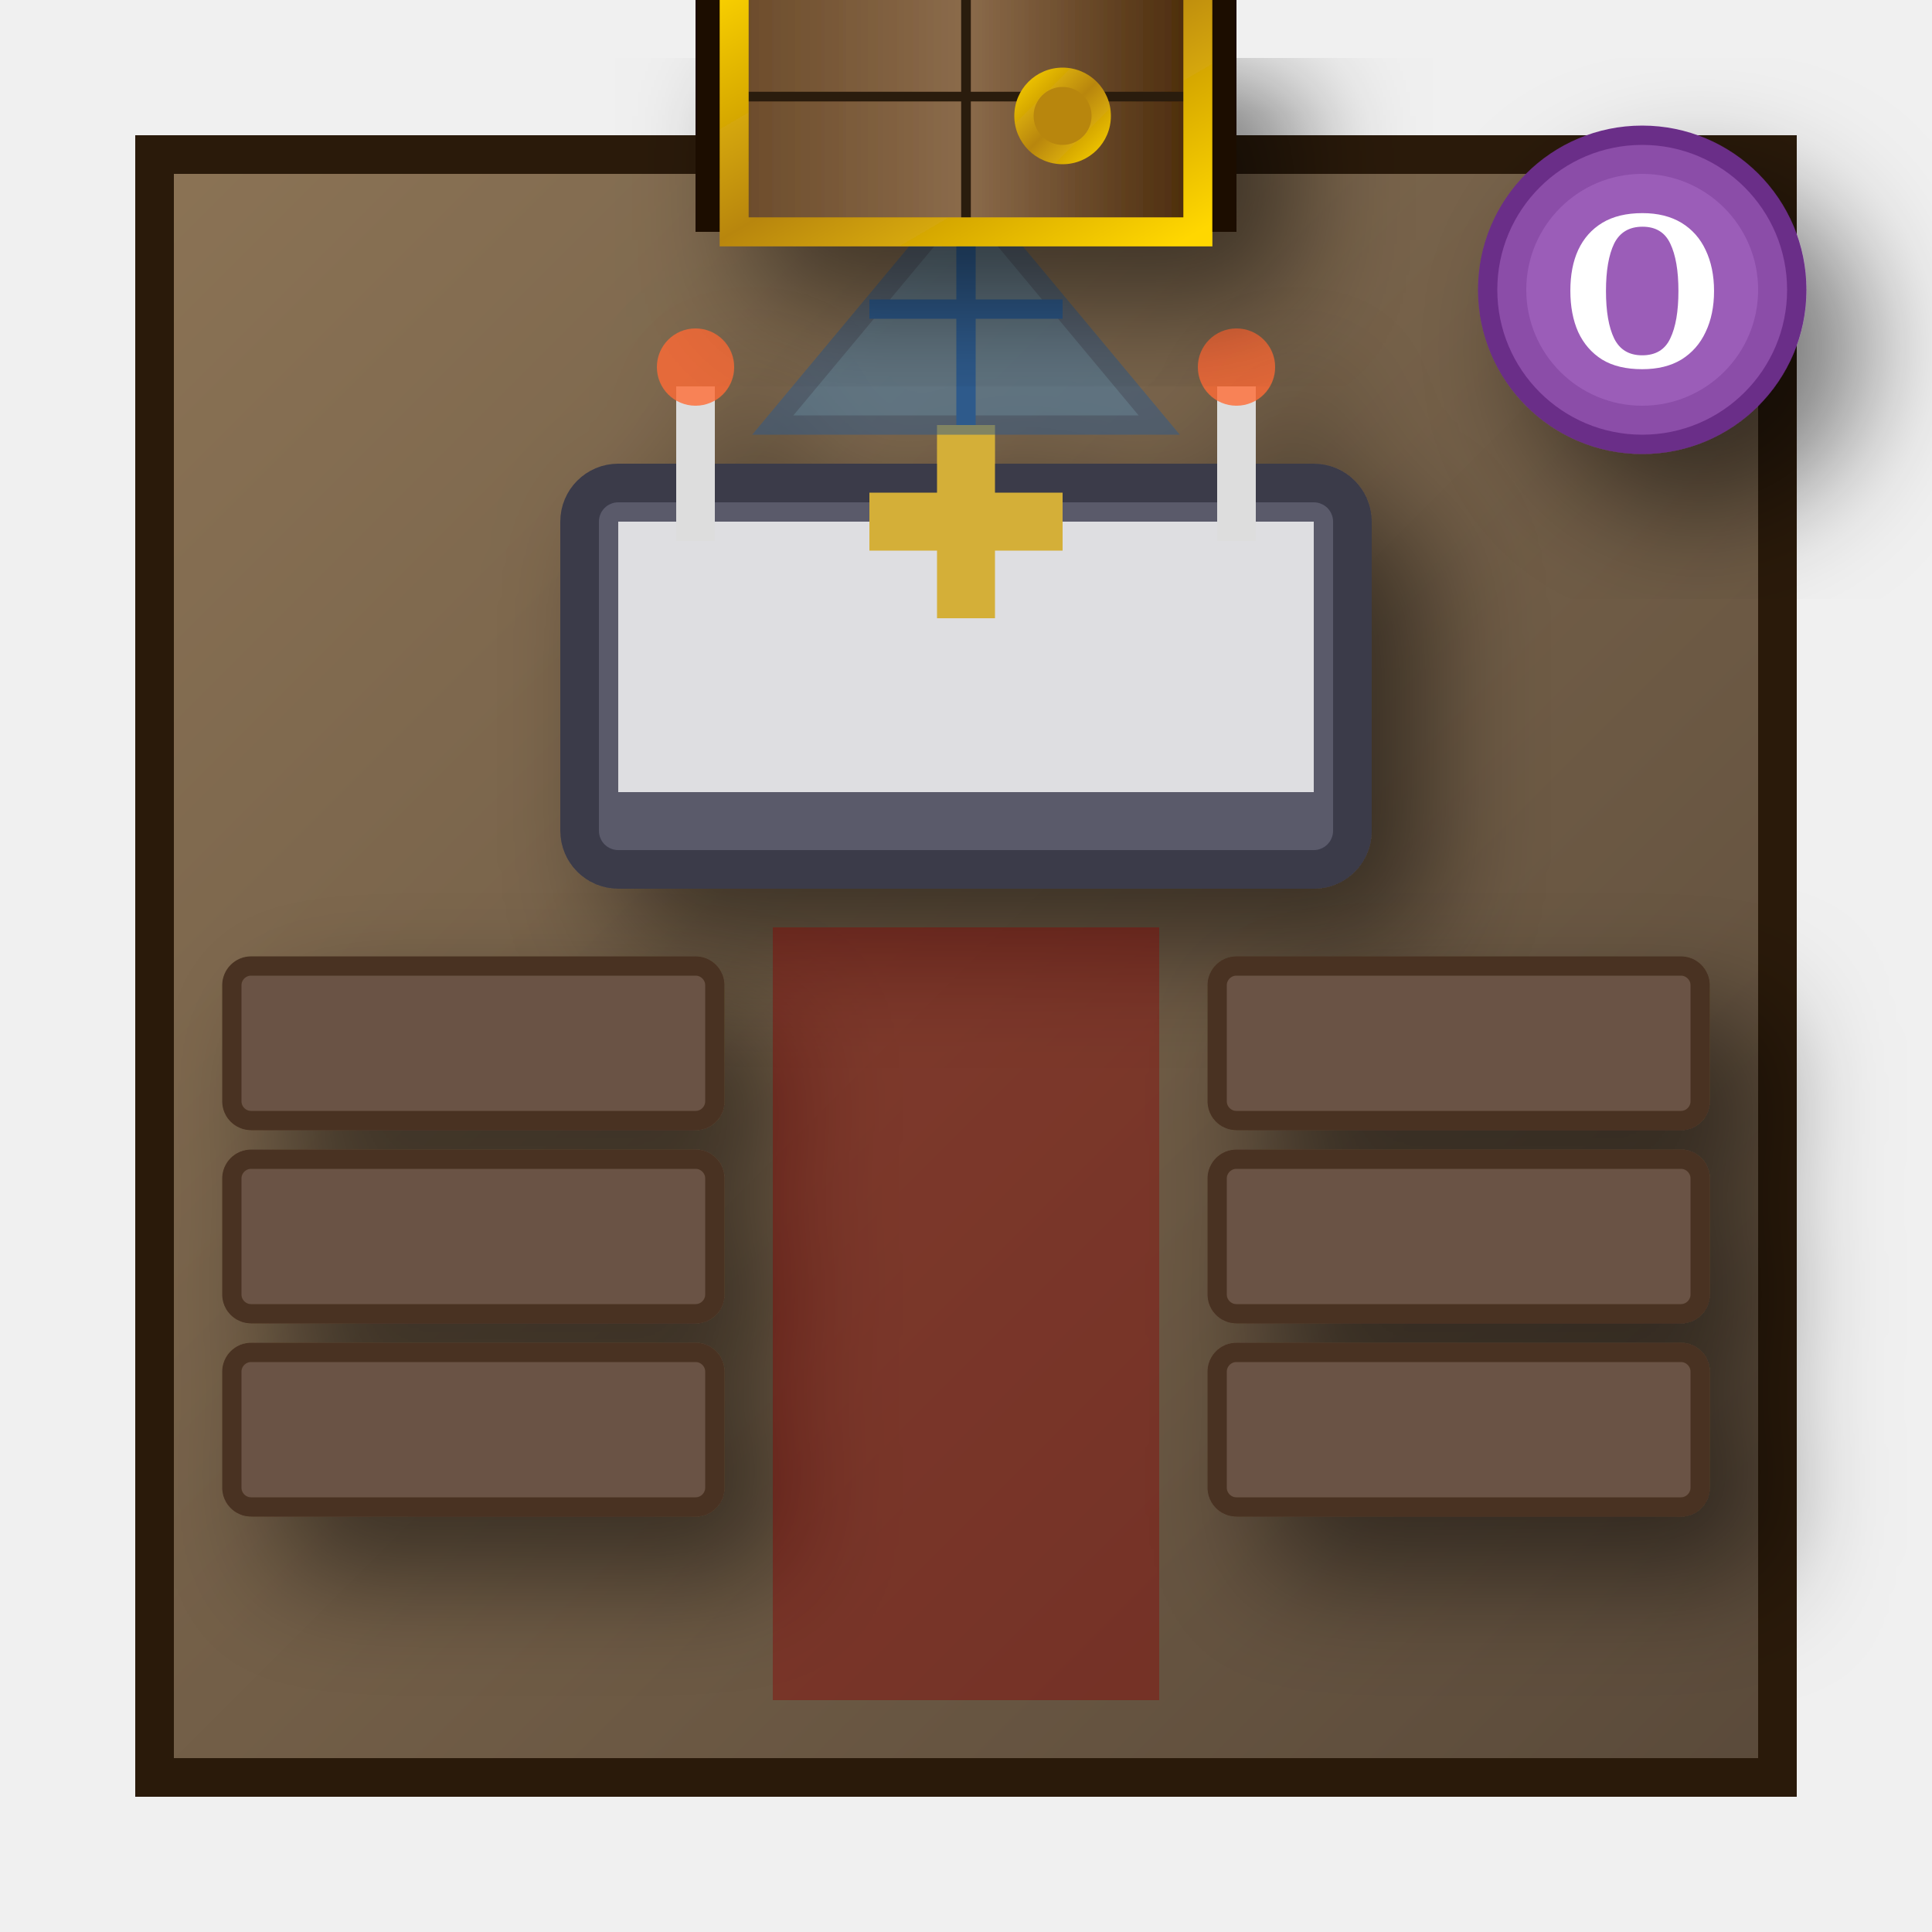
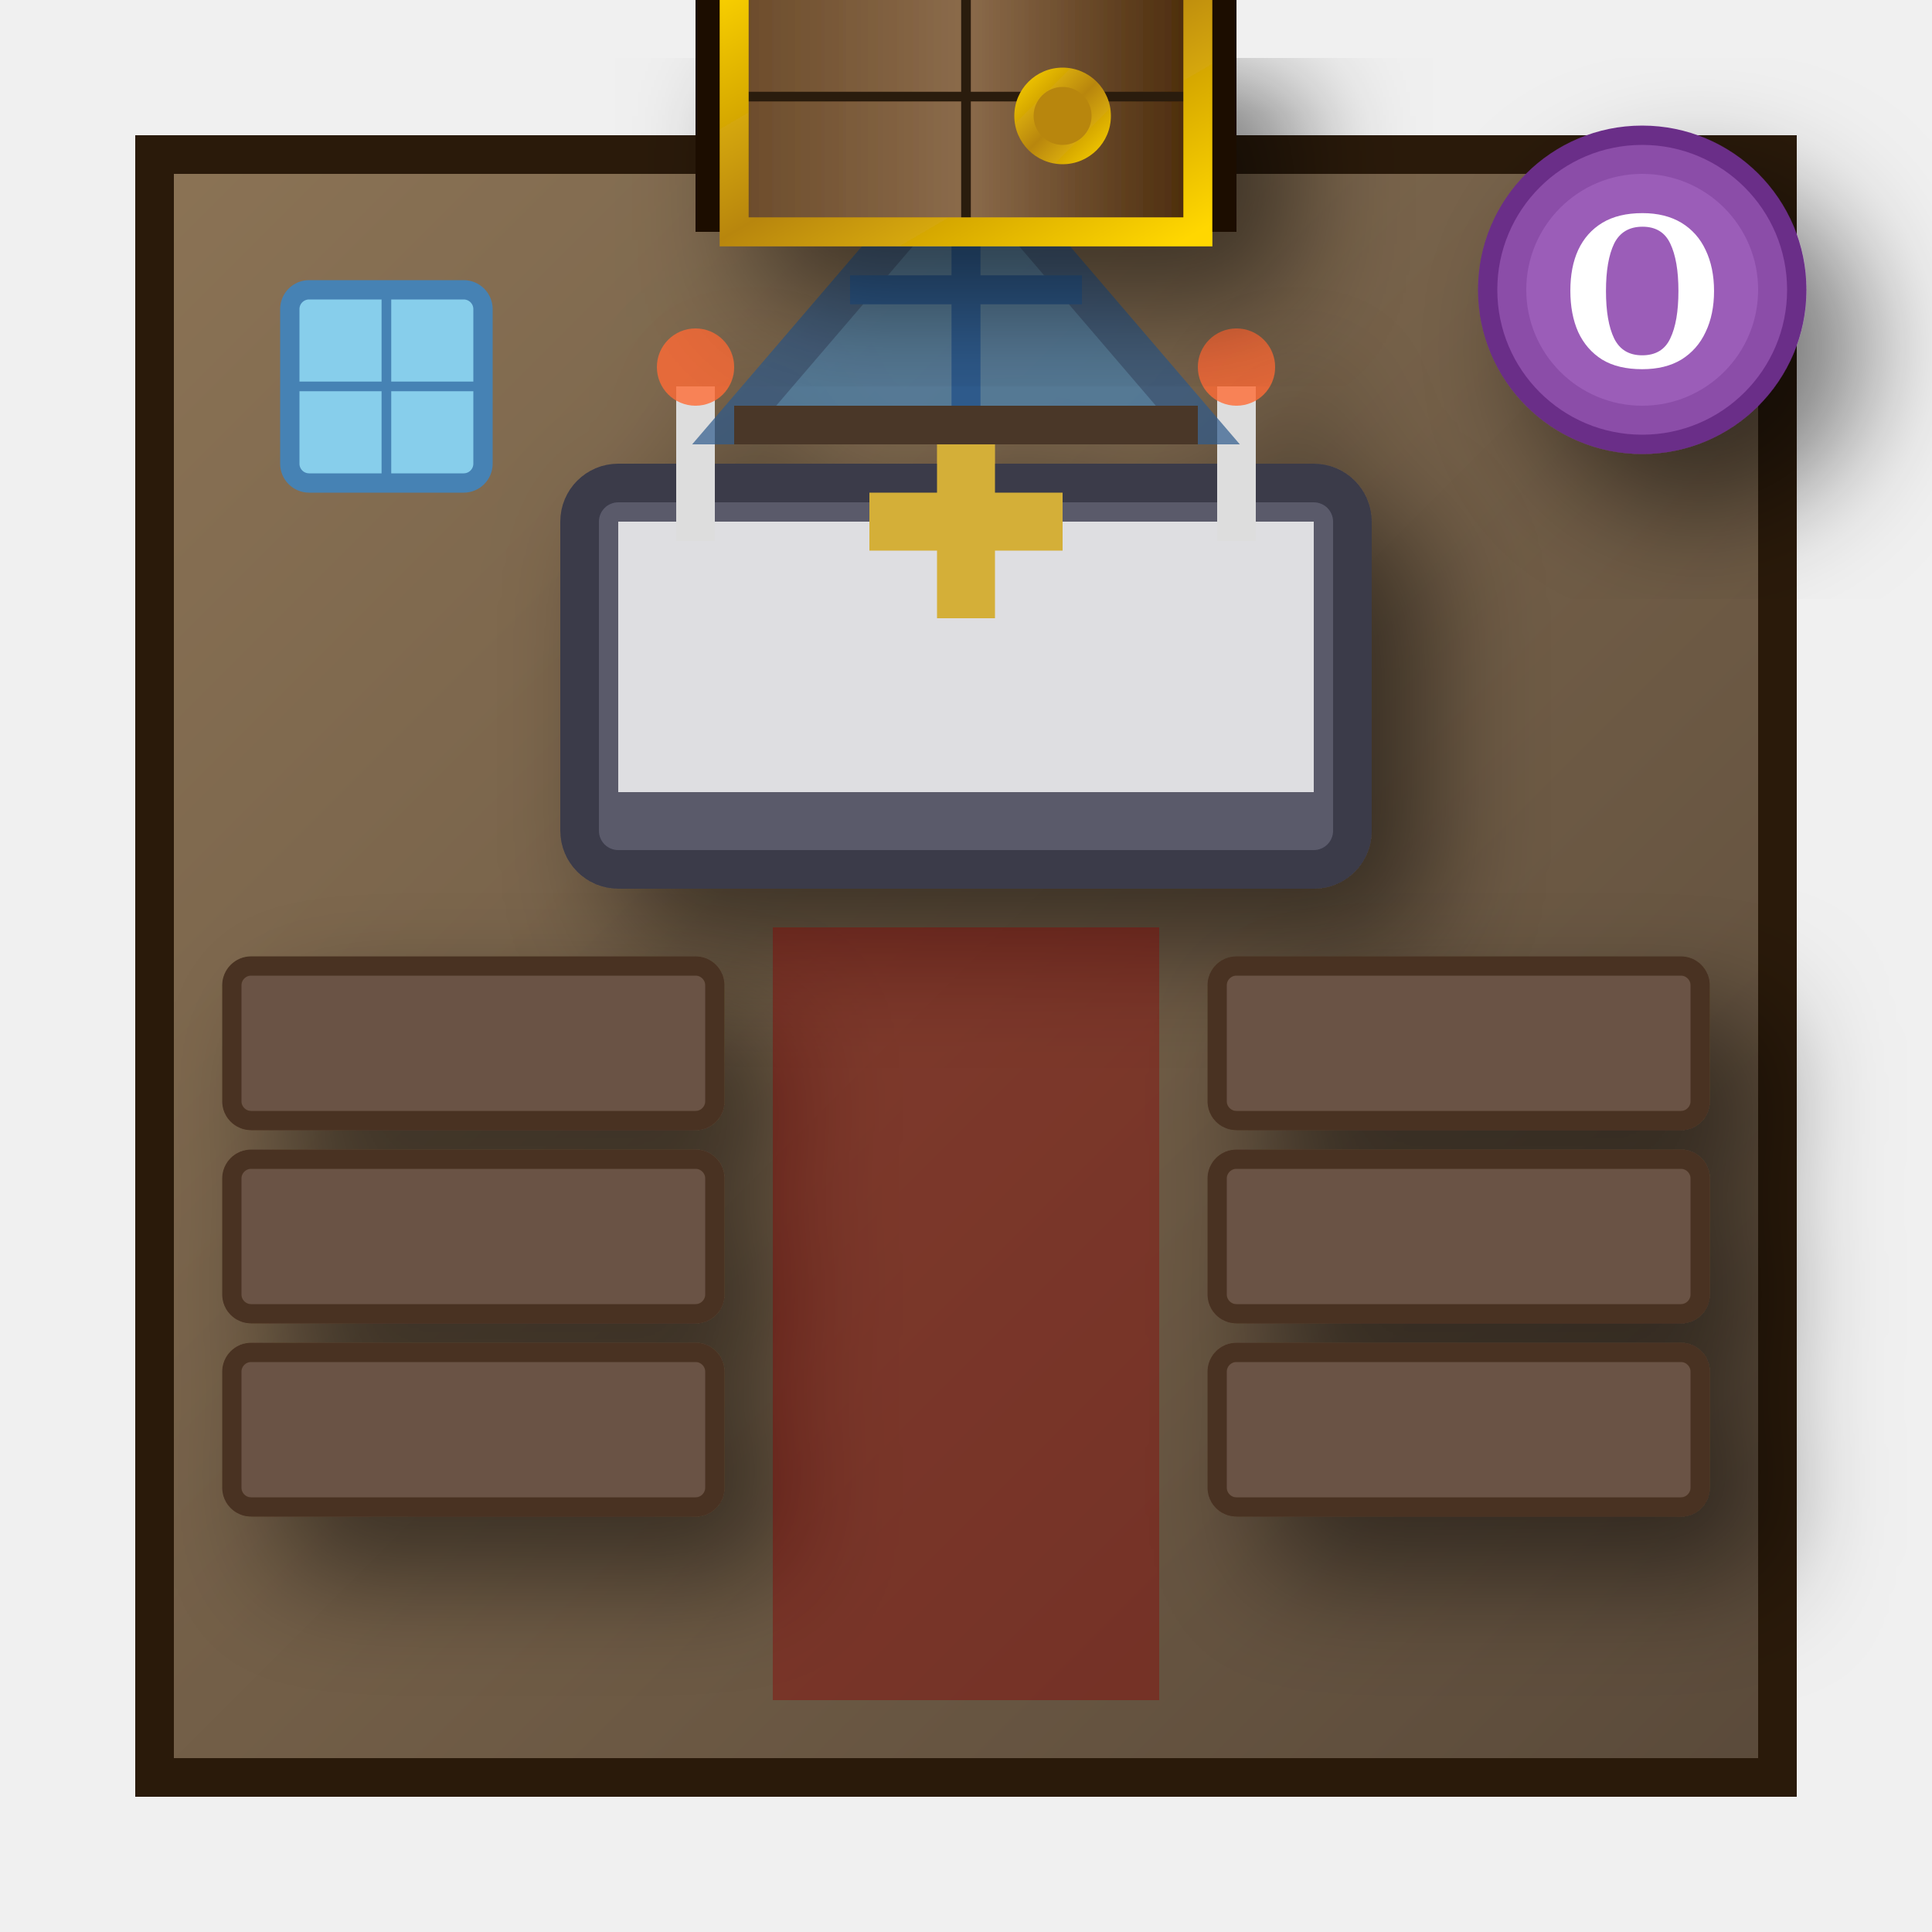
<svg xmlns="http://www.w3.org/2000/svg" viewBox="0 0 100 100" width="400" height="400">
  <defs>
    <linearGradient id="floorGrad" x1="0%" y1="0%" x2="100%" y2="100%">
      <stop offset="0%" style="stop-color:#8B7355" />
      <stop offset="100%" style="stop-color:#5A4A3A" />
    </linearGradient>
    <linearGradient id="doorWood" x1="0%" y1="0%" x2="100%" y2="0%">
      <stop offset="0%" style="stop-color:#6B4B2A" />
      <stop offset="50%" style="stop-color:#8B6B4B" />
      <stop offset="100%" style="stop-color:#4A2A0A" />
    </linearGradient>
    <linearGradient id="goldTrim" x1="0%" y1="0%" x2="100%" y2="100%">
      <stop offset="0%" style="stop-color:#FFD700" />
      <stop offset="50%" style="stop-color:#B8860B" />
      <stop offset="100%" style="stop-color:#FFD700" />
    </linearGradient>
    <filter id="softShadow" x="-50%" y="-50%" width="200%" height="200%">
      <feGaussianBlur in="SourceAlpha" stdDeviation="3" />
      <feOffset dx="3" dy="3" result="offsetblur" />
      <feComponentTransfer>
        <feFuncA type="linear" slope="0.5" />
      </feComponentTransfer>
      <feMerge>
        <feMergeNode />
        <feMergeNode in="SourceGraphic" />
      </feMerge>
    </filter>
  </defs>
  <rect x="8" y="8" width="84" height="84" fill="url(#floorGrad)" stroke="#2A1A0A" stroke-width="2" />
  <g filter="url(#softShadow)">
    <rect x="30" y="25" width="40" height="20" fill="#5A5A6A" stroke="#3A3A4A" stroke-width="2" rx="2" />
    <rect x="32" y="27" width="36" height="14" fill="#FFF" opacity="0.8" />
    <line x1="50" y1="22" x2="50" y2="32" stroke="#D4AF37" stroke-width="3" />
    <line x1="45" y1="27" x2="55" y2="27" stroke="#D4AF37" stroke-width="3" />
    <rect x="35" y="20" width="2" height="8" fill="#DDD" />
    <circle cx="36" cy="19" r="2" fill="#FF6B35" opacity="0.8" />
    <rect x="63" y="20" width="2" height="8" fill="#DDD" />
    <circle cx="64" cy="19" r="2" fill="#FF6B35" opacity="0.8" />
  </g>
  <g filter="url(#softShadow)">
    <rect x="12" y="50" width="25" height="8" fill="#6B5344" stroke="#4A3324" stroke-width="1" rx="1" />
    <rect x="12" y="60" width="25" height="8" fill="#6B5344" stroke="#4A3324" stroke-width="1" rx="1" />
    <rect x="12" y="70" width="25" height="8" fill="#6B5344" stroke="#4A3324" stroke-width="1" rx="1" />
  </g>
  <g filter="url(#softShadow)">
    <rect x="63" y="50" width="25" height="8" fill="#6B5344" stroke="#4A3324" stroke-width="1" rx="1" />
    <rect x="63" y="60" width="25" height="8" fill="#6B5344" stroke="#4A3324" stroke-width="1" rx="1" />
    <rect x="63" y="70" width="25" height="8" fill="#6B5344" stroke="#4A3324" stroke-width="1" rx="1" />
  </g>
  <rect x="40" y="48" width="20" height="40" fill="#8B0000" opacity="0.4" />
-   <polygon points="50,10 60,22 40,22" fill="#4682B4" opacity="0.5" stroke="#2E5A8B" stroke-width="1" />
-   <line x1="50" y1="10" x2="50" y2="22" stroke="#2E5A8B" stroke-width="1" />
-   <line x1="45" y1="16" x2="55" y2="16" stroke="#2E5A8B" stroke-width="1" />
+   <g>
+     <polygon points="50,8 62,22 38,22" fill="#4682B4" opacity="0.7" stroke="#2E5A8B" stroke-width="2" />
+     <line x1="50" y1="8" x2="50" y2="22" stroke="#2E5A8B" stroke-width="1.5" />
+     <line x1="44" y1="15" x2="56" y2="15" stroke="#2E5A8B" stroke-width="1.5" />
+     <line x1="38" y1="22" x2="62" y2="22" stroke="#4A3728" stroke-width="2" />
+   </g>
  <g filter="url(#softShadow)">
    <rect x="36" y="-4" width="28" height="16" fill="#1A0A00" />
    <rect x="38" y="-2" width="24" height="14" fill="url(#doorWood)" />
    <line x1="50" y1="-2" x2="50" y2="12" stroke="#2A1A0A" stroke-width="0.5" />
    <line x1="38" y1="5" x2="62" y2="5" stroke="#2A1A0A" stroke-width="0.5" />
    <rect x="38" y="-2" width="24" height="14" fill="none" stroke="url(#goldTrim)" stroke-width="1.5" />
    <circle cx="55" cy="6" r="2.5" fill="url(#goldTrim)" />
    <circle cx="55" cy="6" r="1.5" fill="#B8860B" />
  </g>
  <g filter="url(#softShadow)">
    <circle cx="85" cy="15" r="8" fill="#8B4DA8" stroke="#6B2D88" stroke-width="1" />
    <circle cx="85" cy="15" r="6" fill="#AB6DC8" opacity="0.5" />
    <text x="85" y="19" text-anchor="middle" font-size="11" fill="#FFF" font-weight="bold" font-family="serif">O</text>
  </g>
+   <g transform="translate(15, 15)">
+     <rect x="0" y="0" width="10" height="10" fill="#87CEEB" stroke="#4682B4" stroke-width="1" rx="1" />
+     <line x1="5" y1="0" x2="5" y2="10" stroke="#4682B4" stroke-width="0.5" />
+     <line x1="0" y1="5" x2="10" y2="5" stroke="#4682B4" stroke-width="0.5" />
+   </g>
</svg>
